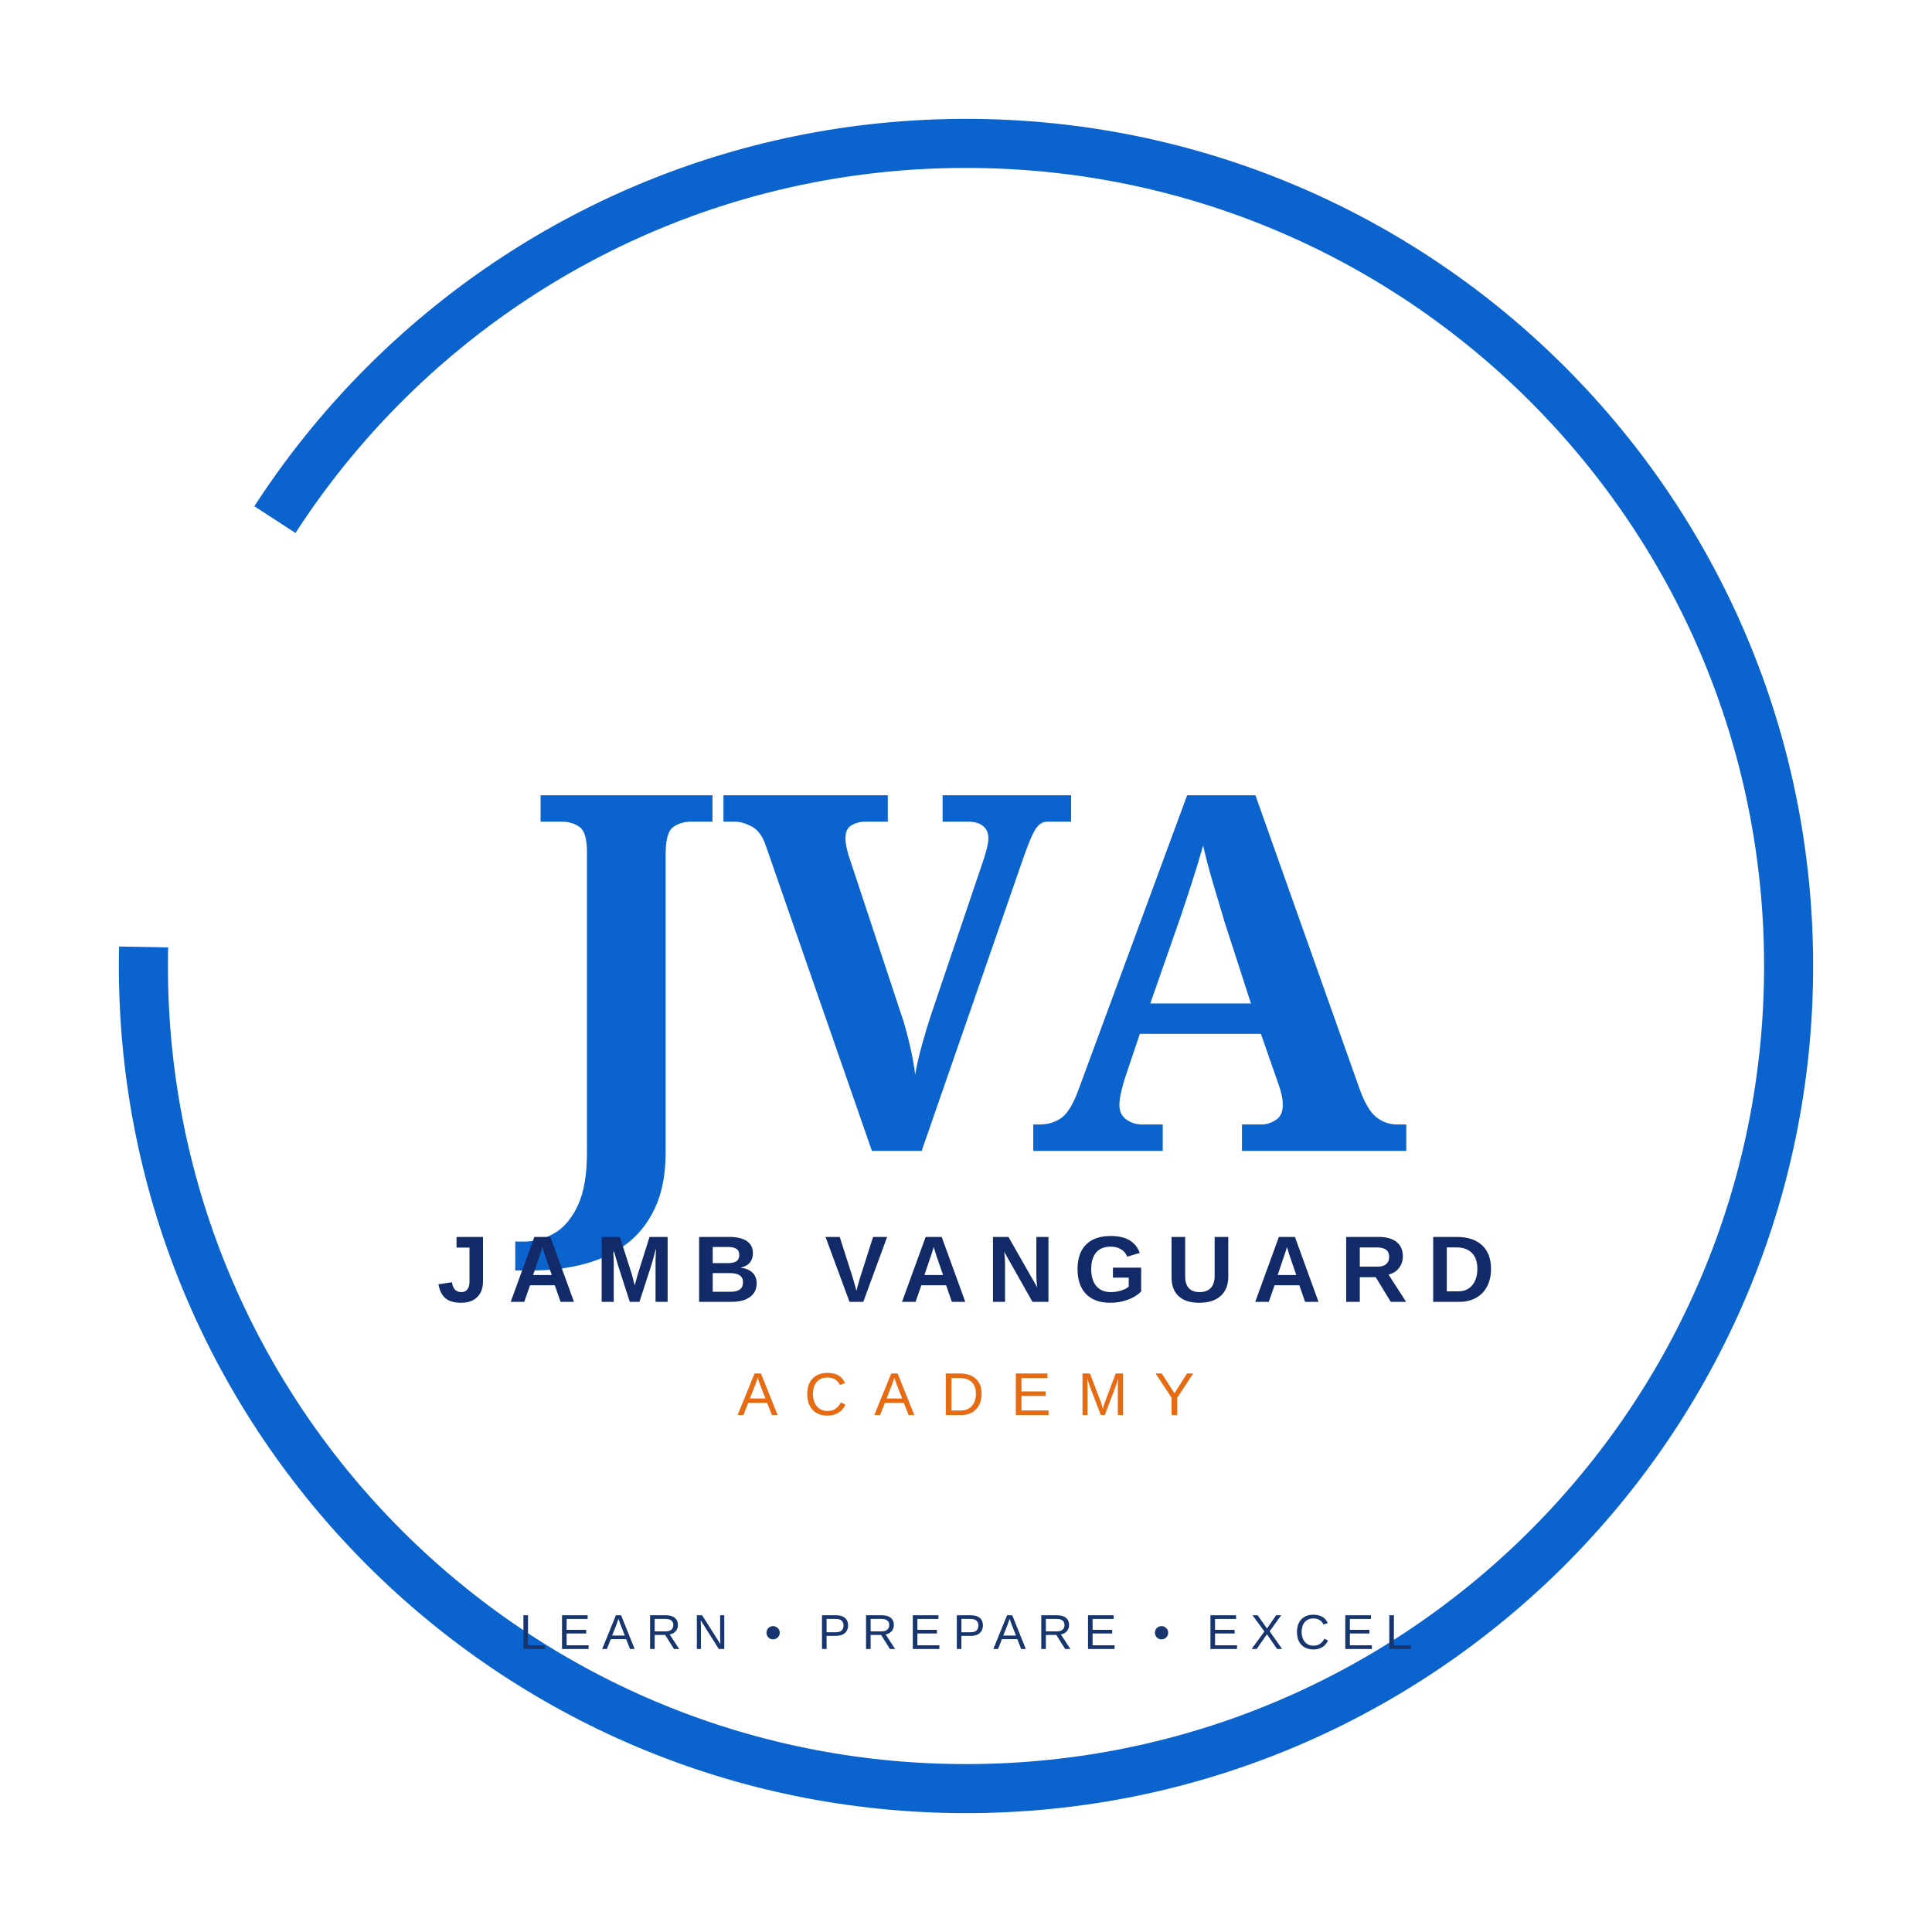
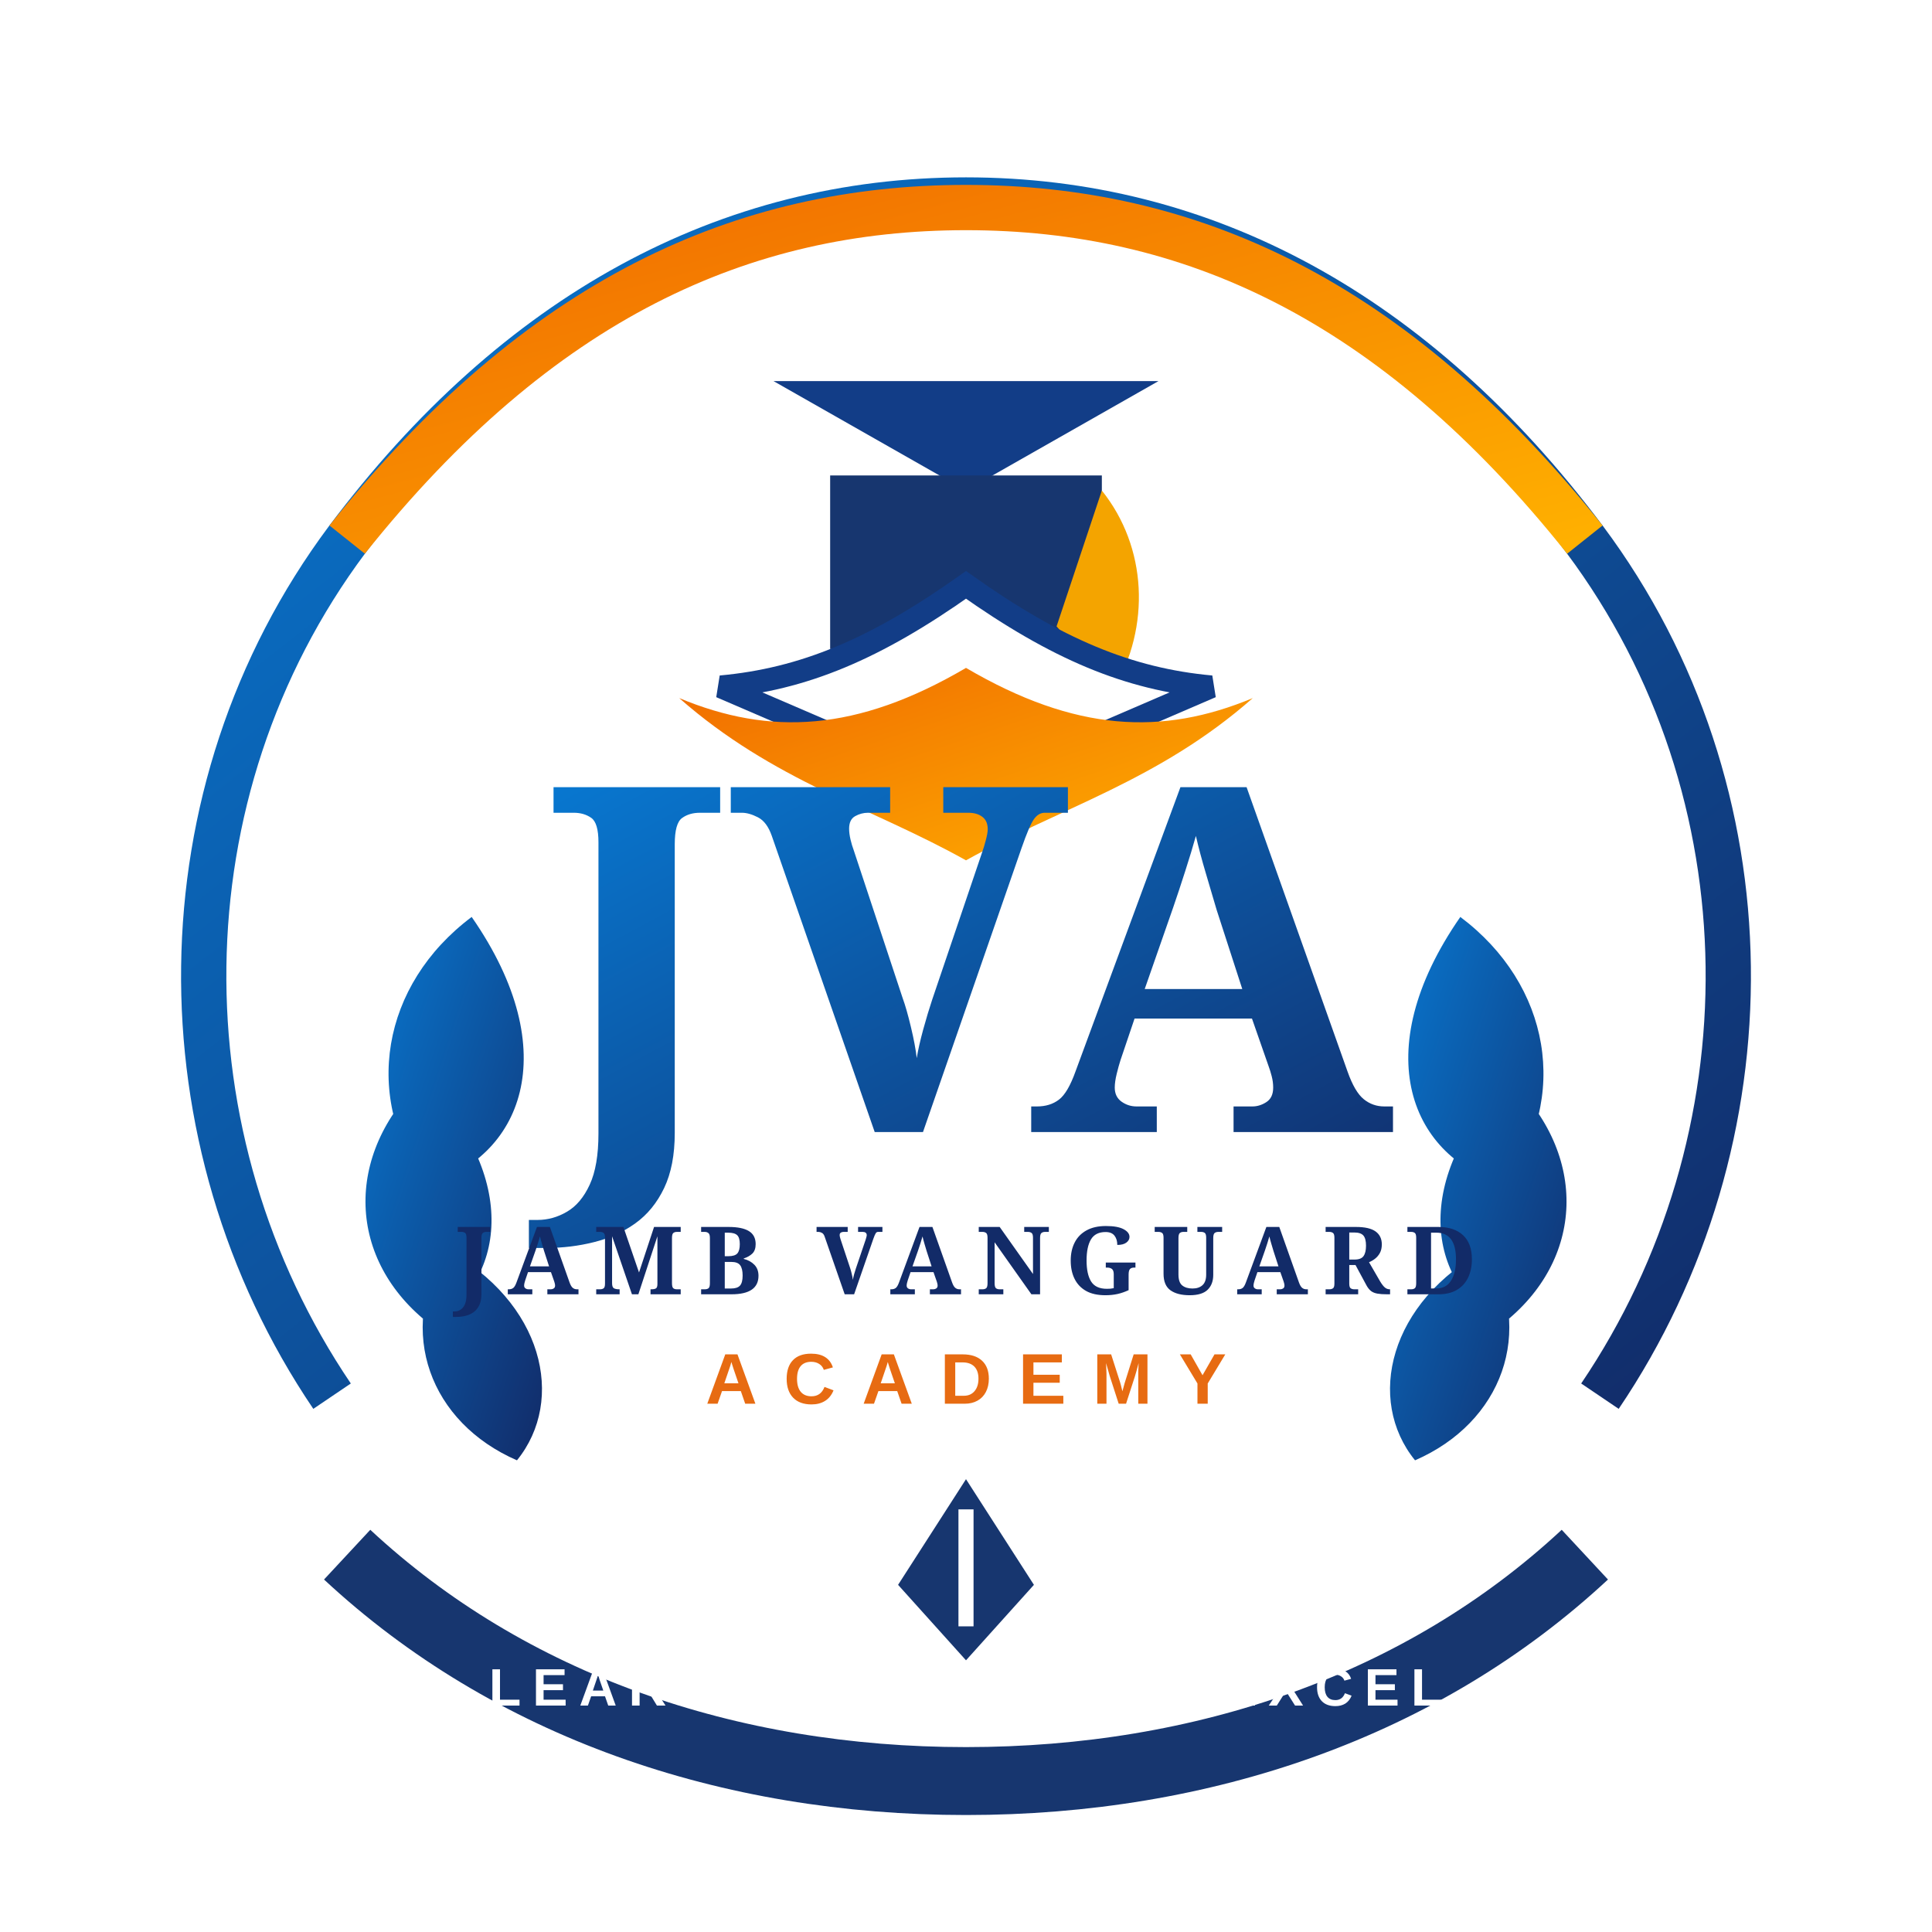
<svg xmlns="http://www.w3.org/2000/svg" viewBox="0 0 512 512">
-   <rect width="512" height="512" fill="white" />
-   <circle cx="256" cy="256" r="218" fill="none" stroke="#0b63ce" stroke-width="13" stroke-dasharray="690 120" />
-   <text x="256" y="305" text-anchor="middle" font-family="Georgia,serif" font-size="132" font-weight="700" fill="#0b63ce">JVA</text>
-   <text x="256" y="345" text-anchor="middle" font-family="Arial,sans-serif" font-size="25" letter-spacing="5" font-weight="700" fill="#122b68">JAMB VANGUARD</text>
-   <text x="256" y="375" text-anchor="middle" font-family="Arial,sans-serif" font-size="16" letter-spacing="7" fill="#e76b12">ACADEMY</text>
-   <text x="256" y="437" text-anchor="middle" font-family="Arial,sans-serif" font-size="13" letter-spacing="3" fill="#17366f">LEARN • PREPARE • EXCEL</text>
+   <defs>
+     <linearGradient id="blue" x1="0" y1="0" x2="1" y2="1">
+       <stop stop-color="#0878d1" />
+       <stop offset="1" stop-color="#122b68" />
+     </linearGradient>
+     <linearGradient id="orange" x1="0" y1="0" x2="1" y2="1">
+       <stop stop-color="#f06a00" />
+       <stop offset="1" stop-color="#ffb000" />
+     </linearGradient>
+   </defs>
+   <rect width="512" height="512" fill="#fff" />
+   <path d="M88 370C42 302 42 210 92 143C137 83 193 53 256 53s119 30 164 90c50 67 50 159 4 227" fill="none" stroke="url(#blue)" stroke-width="12" />
+   <path d="M92 143C143 79 197 55 256 55c59 0 113 24 164 88" fill="none" stroke="url(#orange)" stroke-width="12" />
+   <g fill="url(#blue)">
+     <path d="M125 243c-24 18-29 48-12 71 25-7 37-35 12-71zM112 286c-21 20-20 48 2 65 20-11 24-39-2-65zM118 331c-13 22-4 46 19 56 13-16 7-42-19-56z" />
+     <path d="M387 243c24 18 29 48 12 71-25-7-37-35-12-71zM400 286c21 20 20 48-2 65-20-11-24-39 2-65zM394 331c13 22 4 46-19 56-13-16-7-42 19-56z" />
+   </g>
+   <path d="M205 101h102l-51 29z" fill="#123d87" />
+   <path d="M220 126h72v46h-72z" fill="#17366f" />
+   <path d="M292 130c12 15 13 36 3 53l-15-17z" fill="#f4a400" />
+   <path d="M256 155c-24 17-43 25-65 27l65 28 65-28c-22-2-41-10-65-27z" fill="#fff" stroke="#123d87" stroke-width="6" />
+   <path d="M256 177c-29 17-52 18-76 8 25 22 51 29 76 43 25-14 51-21 76-43-24 10-47 9-76-8z" fill="url(#orange)" />
+   <text x="256" y="300" text-anchor="middle" font-family="Georgia,serif" font-size="128" font-weight="700" fill="url(#blue)">JVA</text>
+   <text x="256" y="343" text-anchor="middle" font-family="Georgia,serif" font-size="25" letter-spacing="4" font-weight="700" fill="#122b68">JAMB VANGUARD</text>
+   <text x="256" y="372" text-anchor="middle" font-family="Arial,sans-serif" font-size="19" letter-spacing="7" font-weight="700" fill="#e76b12">ACADEMY</text>
+   <path d="M151 405h210" stroke="url(#orange)" stroke-width="5" />
+   <path d="M256 392l18 28-18 20-18-20z" fill="#17366f" />
+   <path d="M256 400v31" stroke="#fff" stroke-width="4" />
+   <path d="M92 412c43 40 101 60 164 60s121-20 164-60" fill="none" stroke="#17366f" stroke-width="18" />
+   <text x="256" y="452" text-anchor="middle" font-family="Arial,sans-serif" font-size="14" letter-spacing="3" font-weight="700" fill="#fff">LEARN • PREPARE • EXCEL</text>
</svg>
